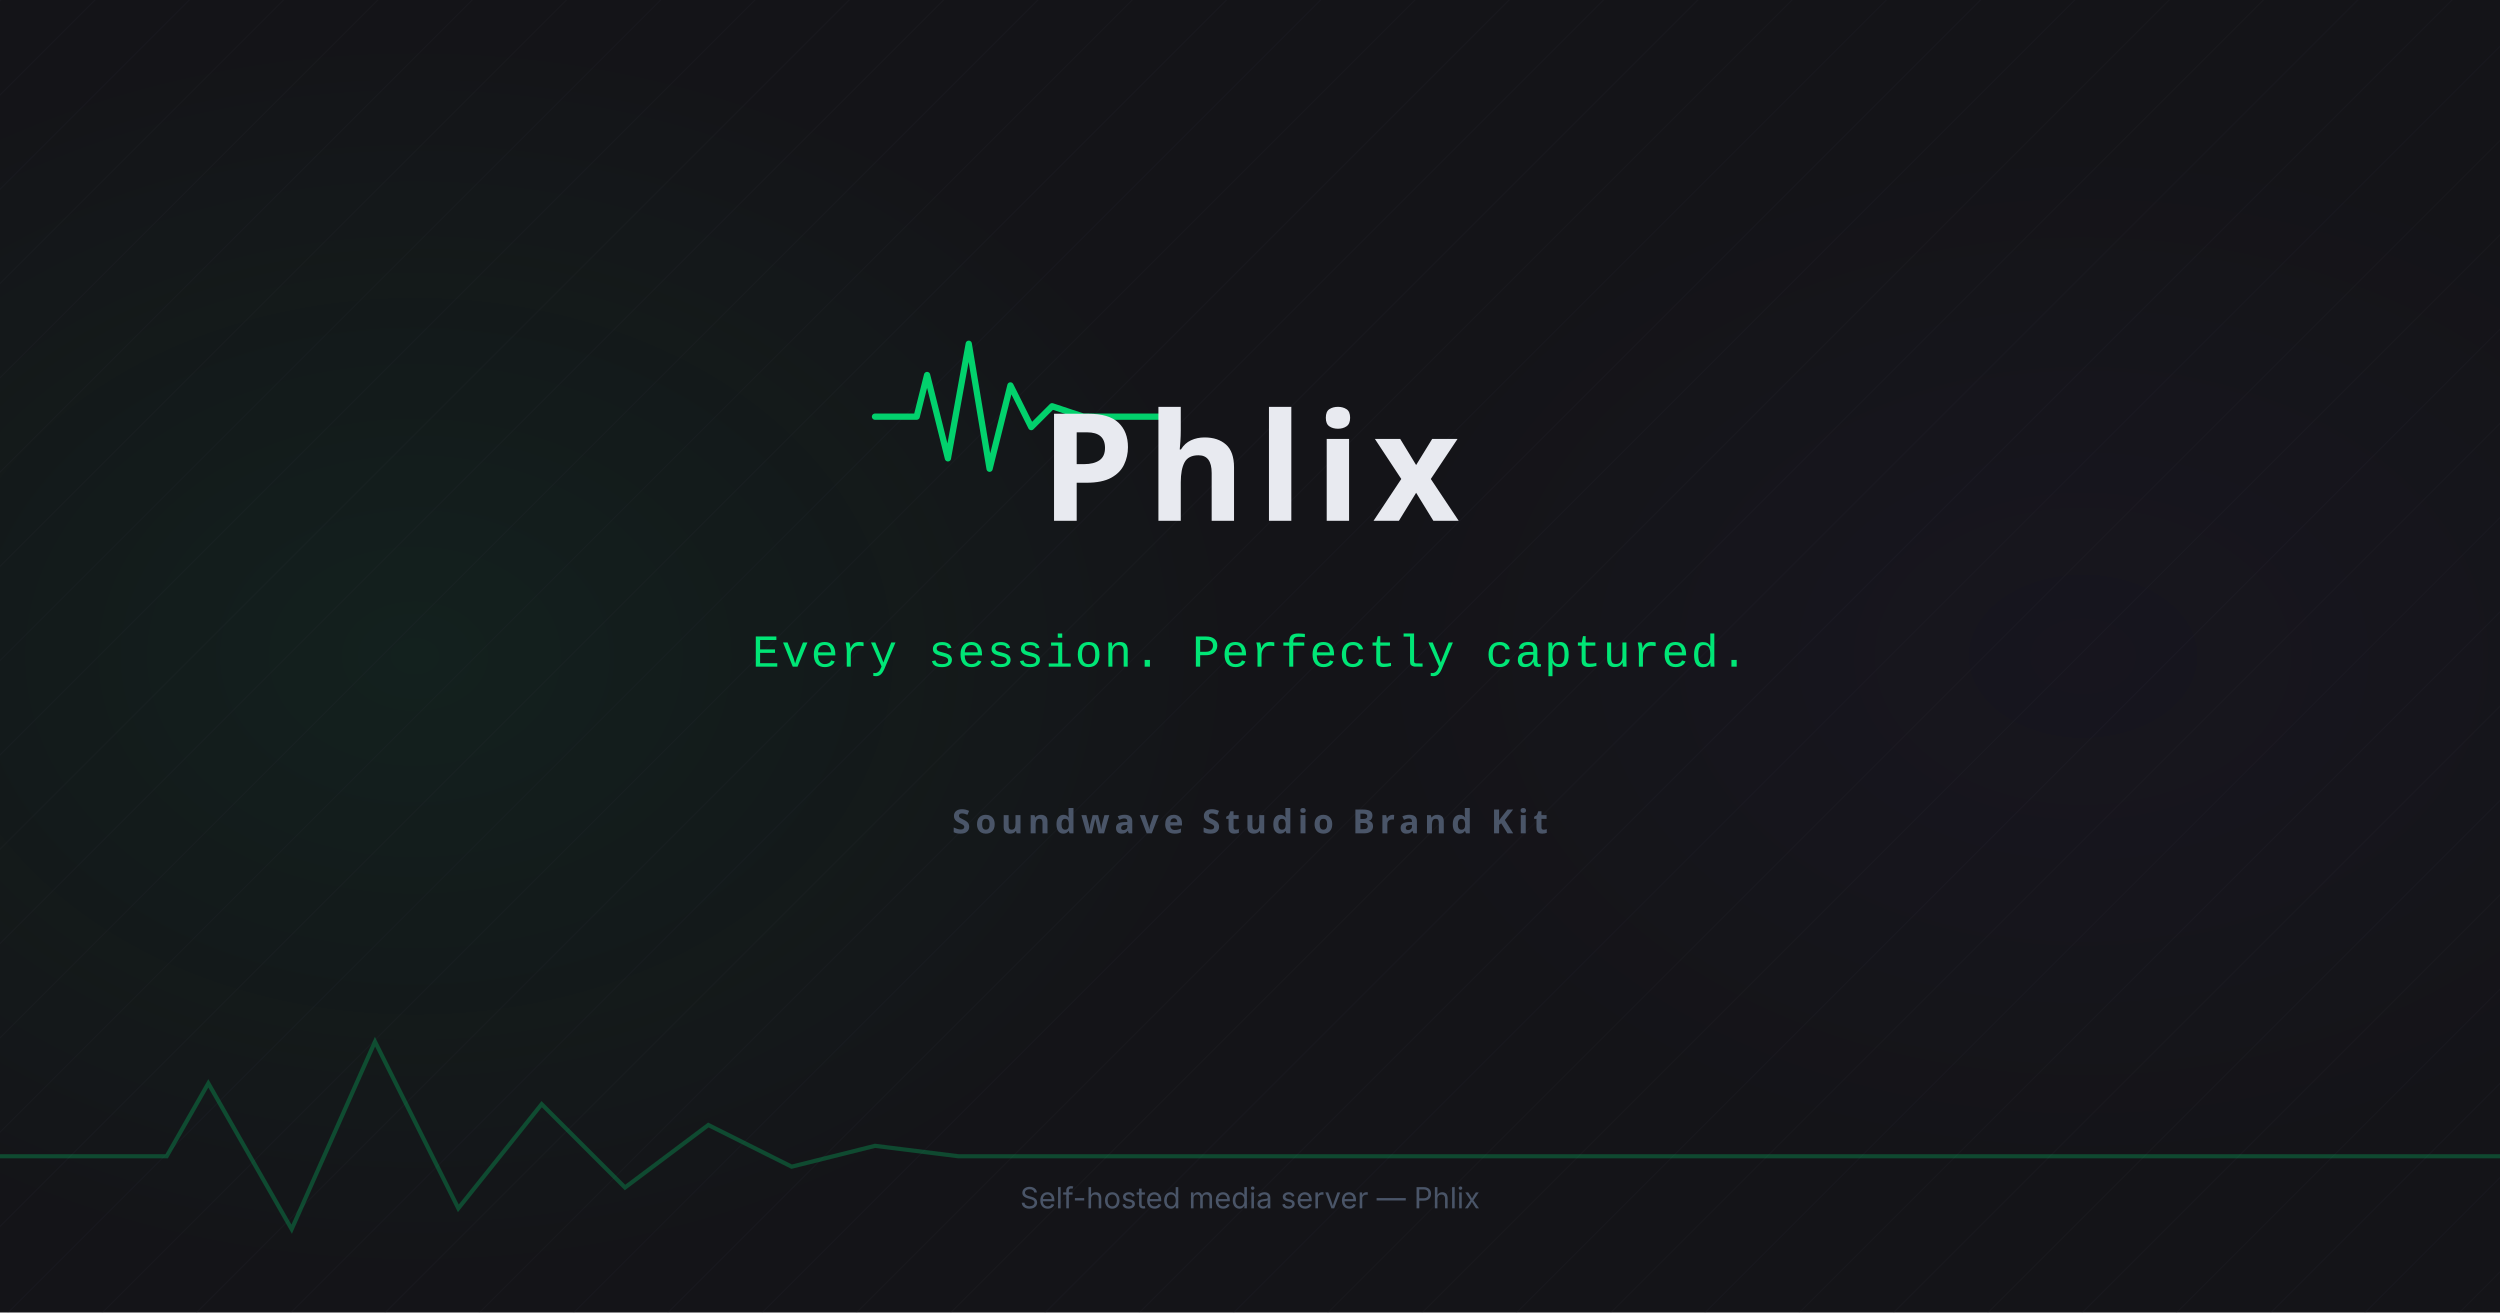
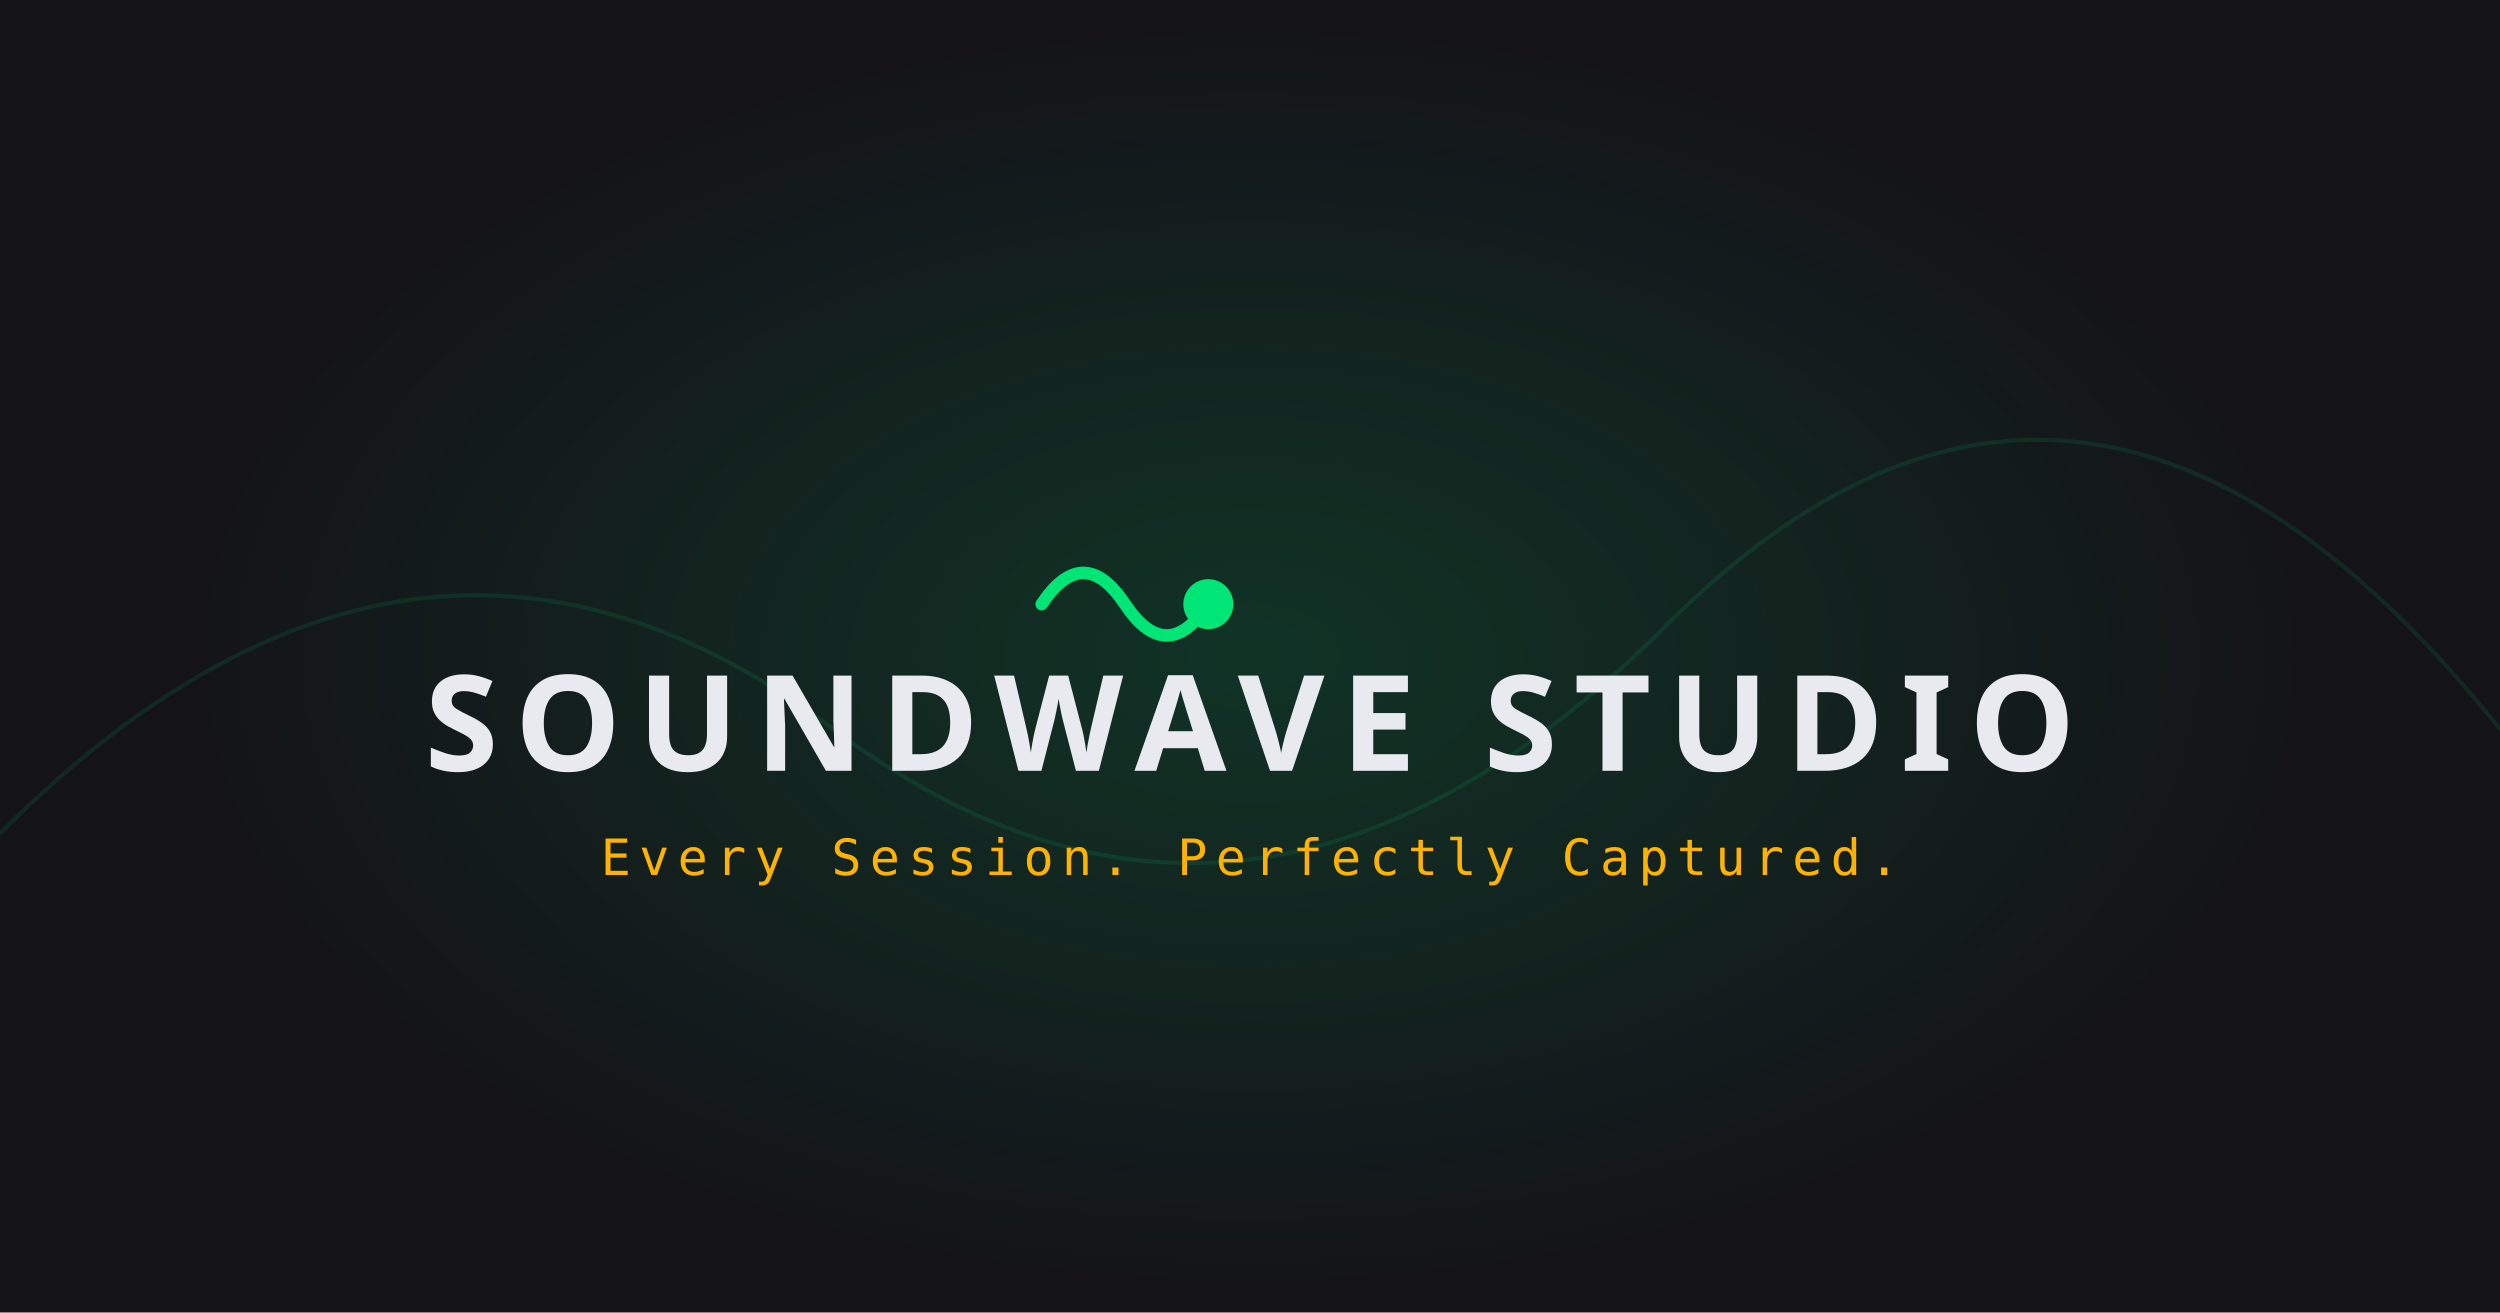
- <svg xmlns="http://www.w3.org/2000/svg" viewBox="0 0 1200 630" role="img" aria-label="Phlix — Self-hosted media server">
+ <svg xmlns="http://www.w3.org/2000/svg" viewBox="0 0 1200 630" fill="none">
  <rect width="1200" height="630" fill="#141418" />
-   <ellipse cx="200" cy="315" rx="400" ry="300" fill="url(#glowLeft)" opacity="0.4" />
-   <ellipse cx="1000" cy="315" rx="350" ry="250" fill="url(#glowRight)" opacity="0.3" />
-   <defs>
-     <pattern id="foamGrid" width="32" height="32" patternUnits="userSpaceOnUse" patternTransform="rotate(45)">
-       <line x1="0" y1="0" x2="0" y2="32" stroke="#2D2D3A" stroke-width="0.5" opacity="0.3" />
-     </pattern>
-     <radialGradient id="glowLeft" cx="50%" cy="50%">
-       <stop offset="0%" stop-color="#00E676" stop-opacity="0.15" />
-       <stop offset="100%" stop-color="#00E676" stop-opacity="0" />
-     </radialGradient>
-     <radialGradient id="glowRight" cx="50%" cy="50%">
-       <stop offset="0%" stop-color="#7C4DFF" stop-opacity="0.1" />
-       <stop offset="100%" stop-color="#7C4DFF" stop-opacity="0" />
-     </radialGradient>
-   </defs>
-   <rect width="1200" height="630" fill="url(#foamGrid)" />
-   <g transform="translate(0, 480)" opacity="0.25">
-     <path d="M0 75 L80 75 L100 40 L140 110 L180 20 L220 100 L260 50 L300 90 L340 60 L380 80 L420 70 L460 75 L520 75 L560 75 L600 75 L640 75 L680 75 L720 75 L760 75 L800 75 L840 75 L880 75 L920 75 L960 75 L1000 75 L1040 75 L1080 75 L1120 75 L1160 75 L1200 75" fill="none" stroke="#00E676" stroke-width="2" />
-   </g>
-   <g transform="translate(600, 280)">
-     <g transform="translate(-180, -120)" opacity="0.9">
-       <g fill="none" stroke="#00E676" stroke-width="3" stroke-linecap="round" stroke-linejoin="round">
-         <path d="M0 40 L20 40 L25 20 L35 60 L45 5 L55 65 L65 25 L75 45 L85 35 L100 40 L140 40" />
-       </g>
-     </g>
-     <text x="0" y="-30" text-anchor="middle" font-family="'Rajdhani', 'Barlow Condensed', 'Arial Narrow', sans-serif" font-weight="700" font-size="72" fill="#E8EAF0" letter-spacing="0.08em" text-transform="uppercase">Phlix</text>
-     <text x="0" y="40" text-anchor="middle" font-family="'Share Tech Mono', 'Courier New', monospace" font-size="22" fill="#00E676" letter-spacing="0.04em">Every session. Perfectly captured.</text>
-     <text x="0" y="120" text-anchor="middle" font-family="'Rajdhani', 'Barlow Condensed', sans-serif" font-weight="600" font-size="16" fill="#4A5568" letter-spacing="0.15em" text-transform="uppercase">Soundwave Studio Brand Kit</text>
-   </g>
-   <text x="600" y="580" text-anchor="middle" font-family="'Inter', 'Helvetica Neue', sans-serif" font-size="14" fill="#4A5568">Self-hosted media server — Phlix</text>
+   <path d="M0 400 Q200 200, 400 350 T800 300 T1200 350" stroke="#00E676" stroke-width="2" fill="none" opacity="0.1" />
+   <radialGradient id="glow" cx="50%" cy="50%" r="50%">
+     <stop offset="0%" stop-color="#00E676" stop-opacity="0.15" />
+     <stop offset="100%" stop-color="#00E676" stop-opacity="0" />
+   </radialGradient>
+   <ellipse cx="600" cy="315" rx="500" ry="300" fill="url(#glow)" />
+   <path d="M500 290 Q520 260, 540 290 T580 290" stroke="#00E676" stroke-width="6" stroke-linecap="round" fill="none" />
+   <circle cx="580" cy="290" r="12" fill="#00E676" />
+   <text x="600" y="370" text-anchor="middle" font-family="Rajdhani, sans-serif" font-weight="700" font-size="64" fill="#E8EAF0" letter-spacing="8">SOUNDWAVE STUDIO</text>
+   <text x="600" y="420" text-anchor="middle" font-family="Share Tech Mono, monospace" font-weight="400" font-size="24" fill="#FFB300" letter-spacing="4">Every Session. Perfectly Captured.</text>
</svg>
